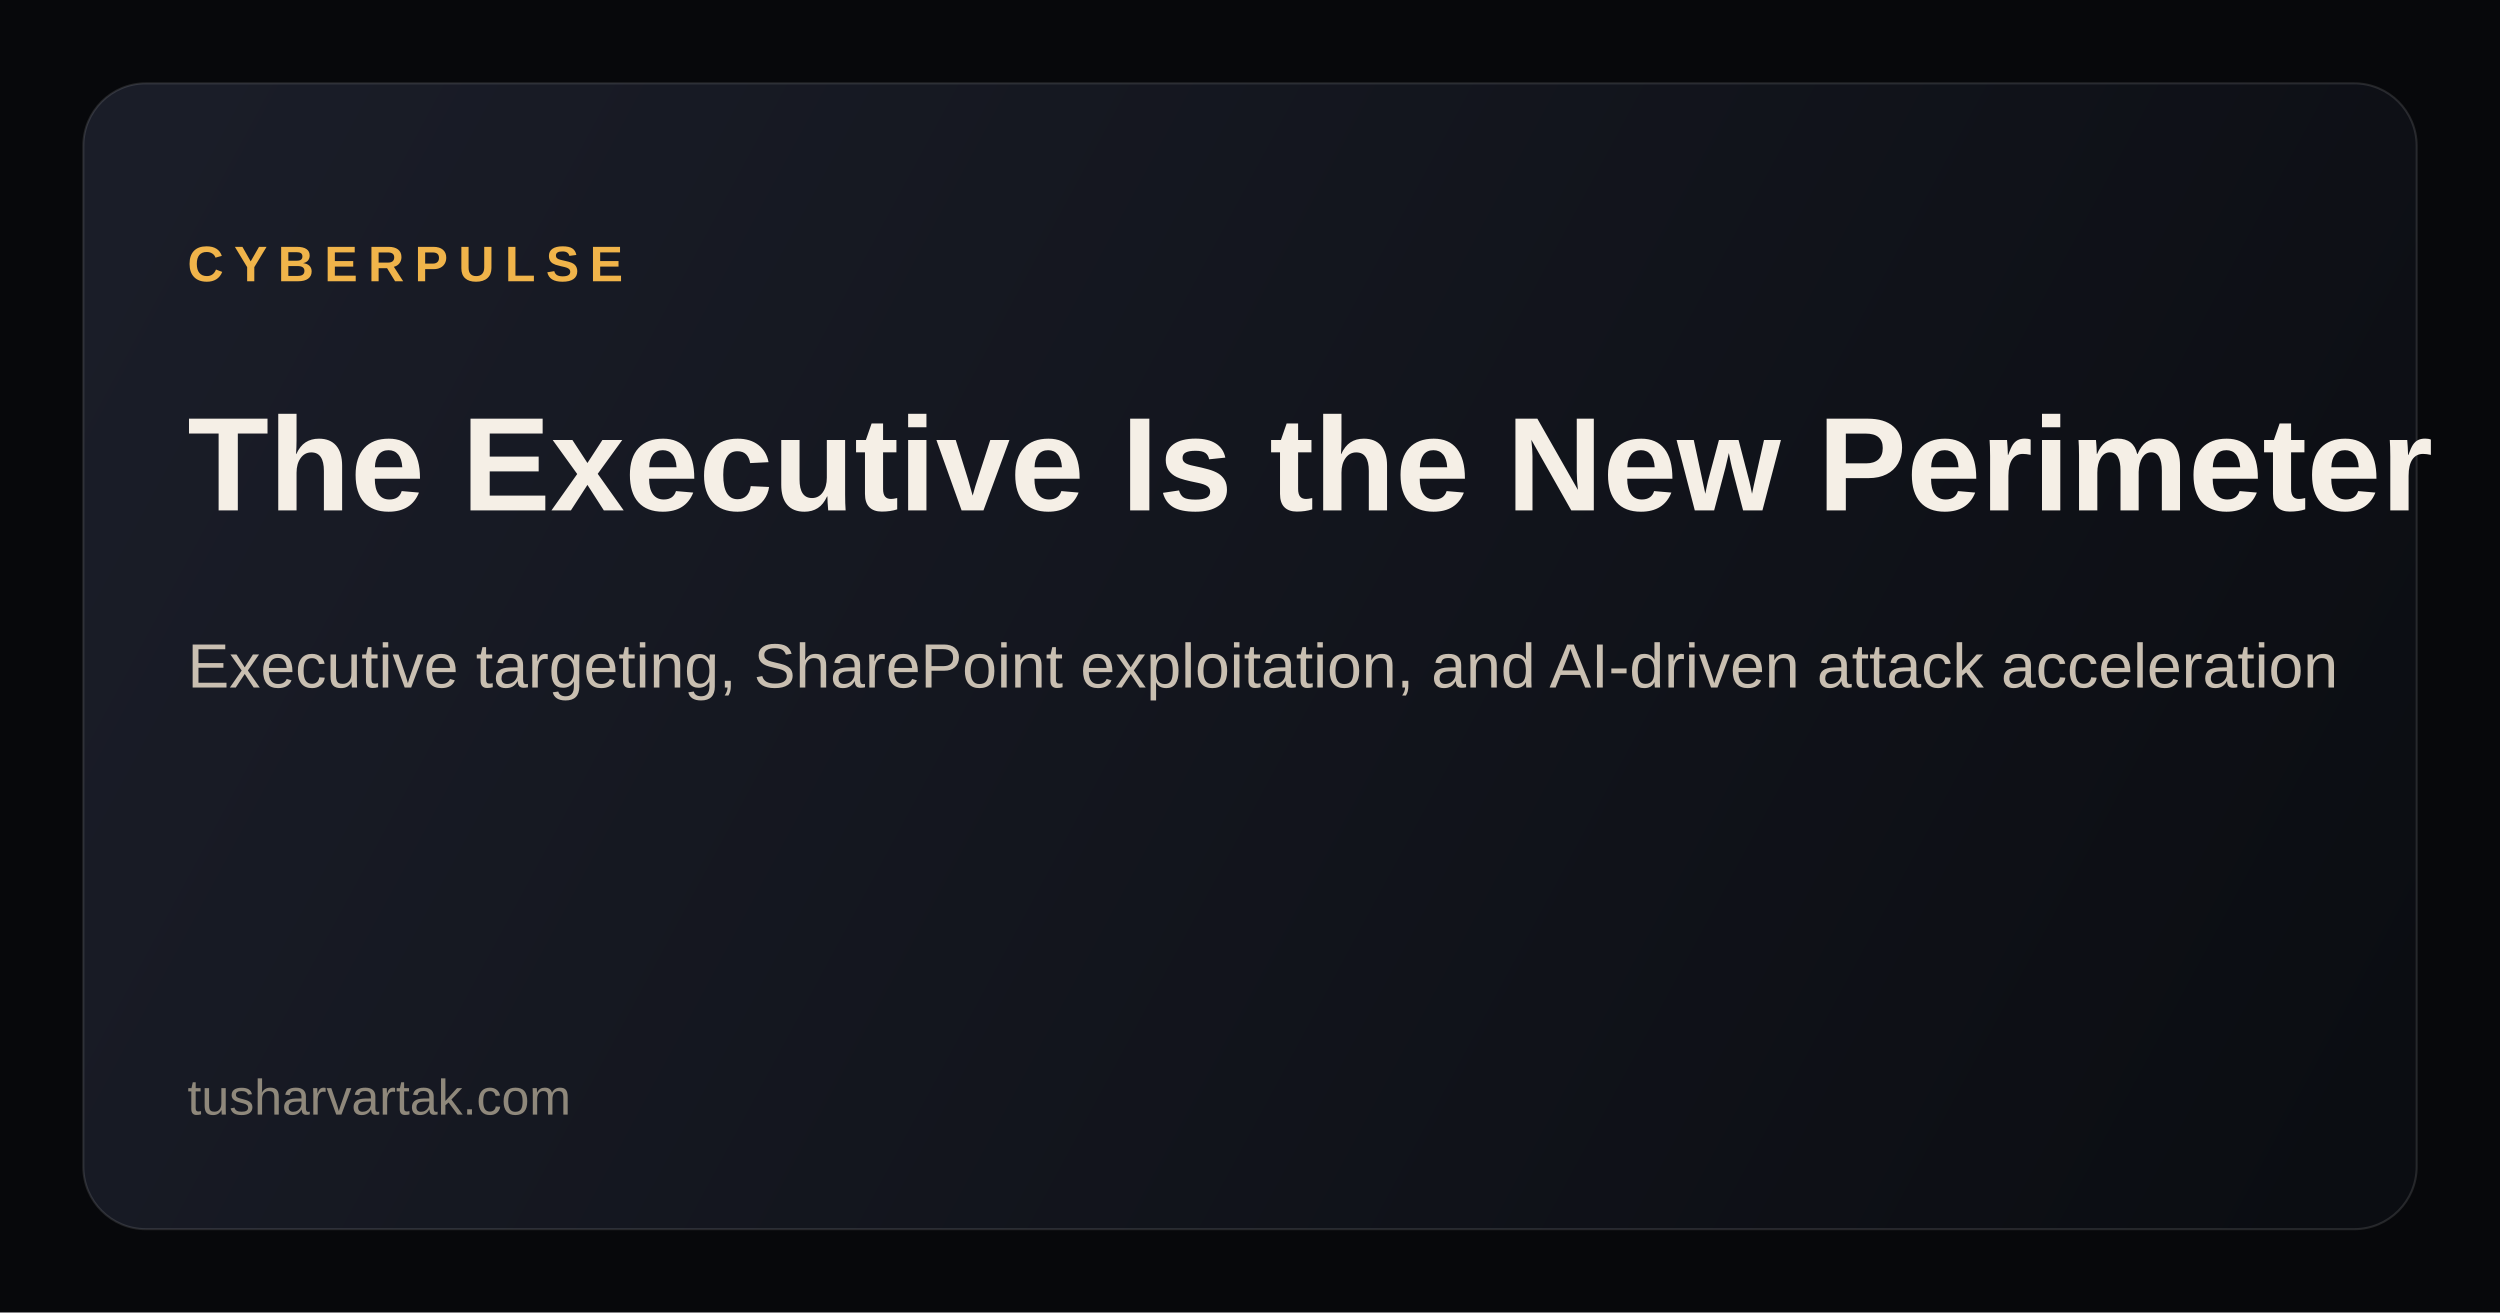
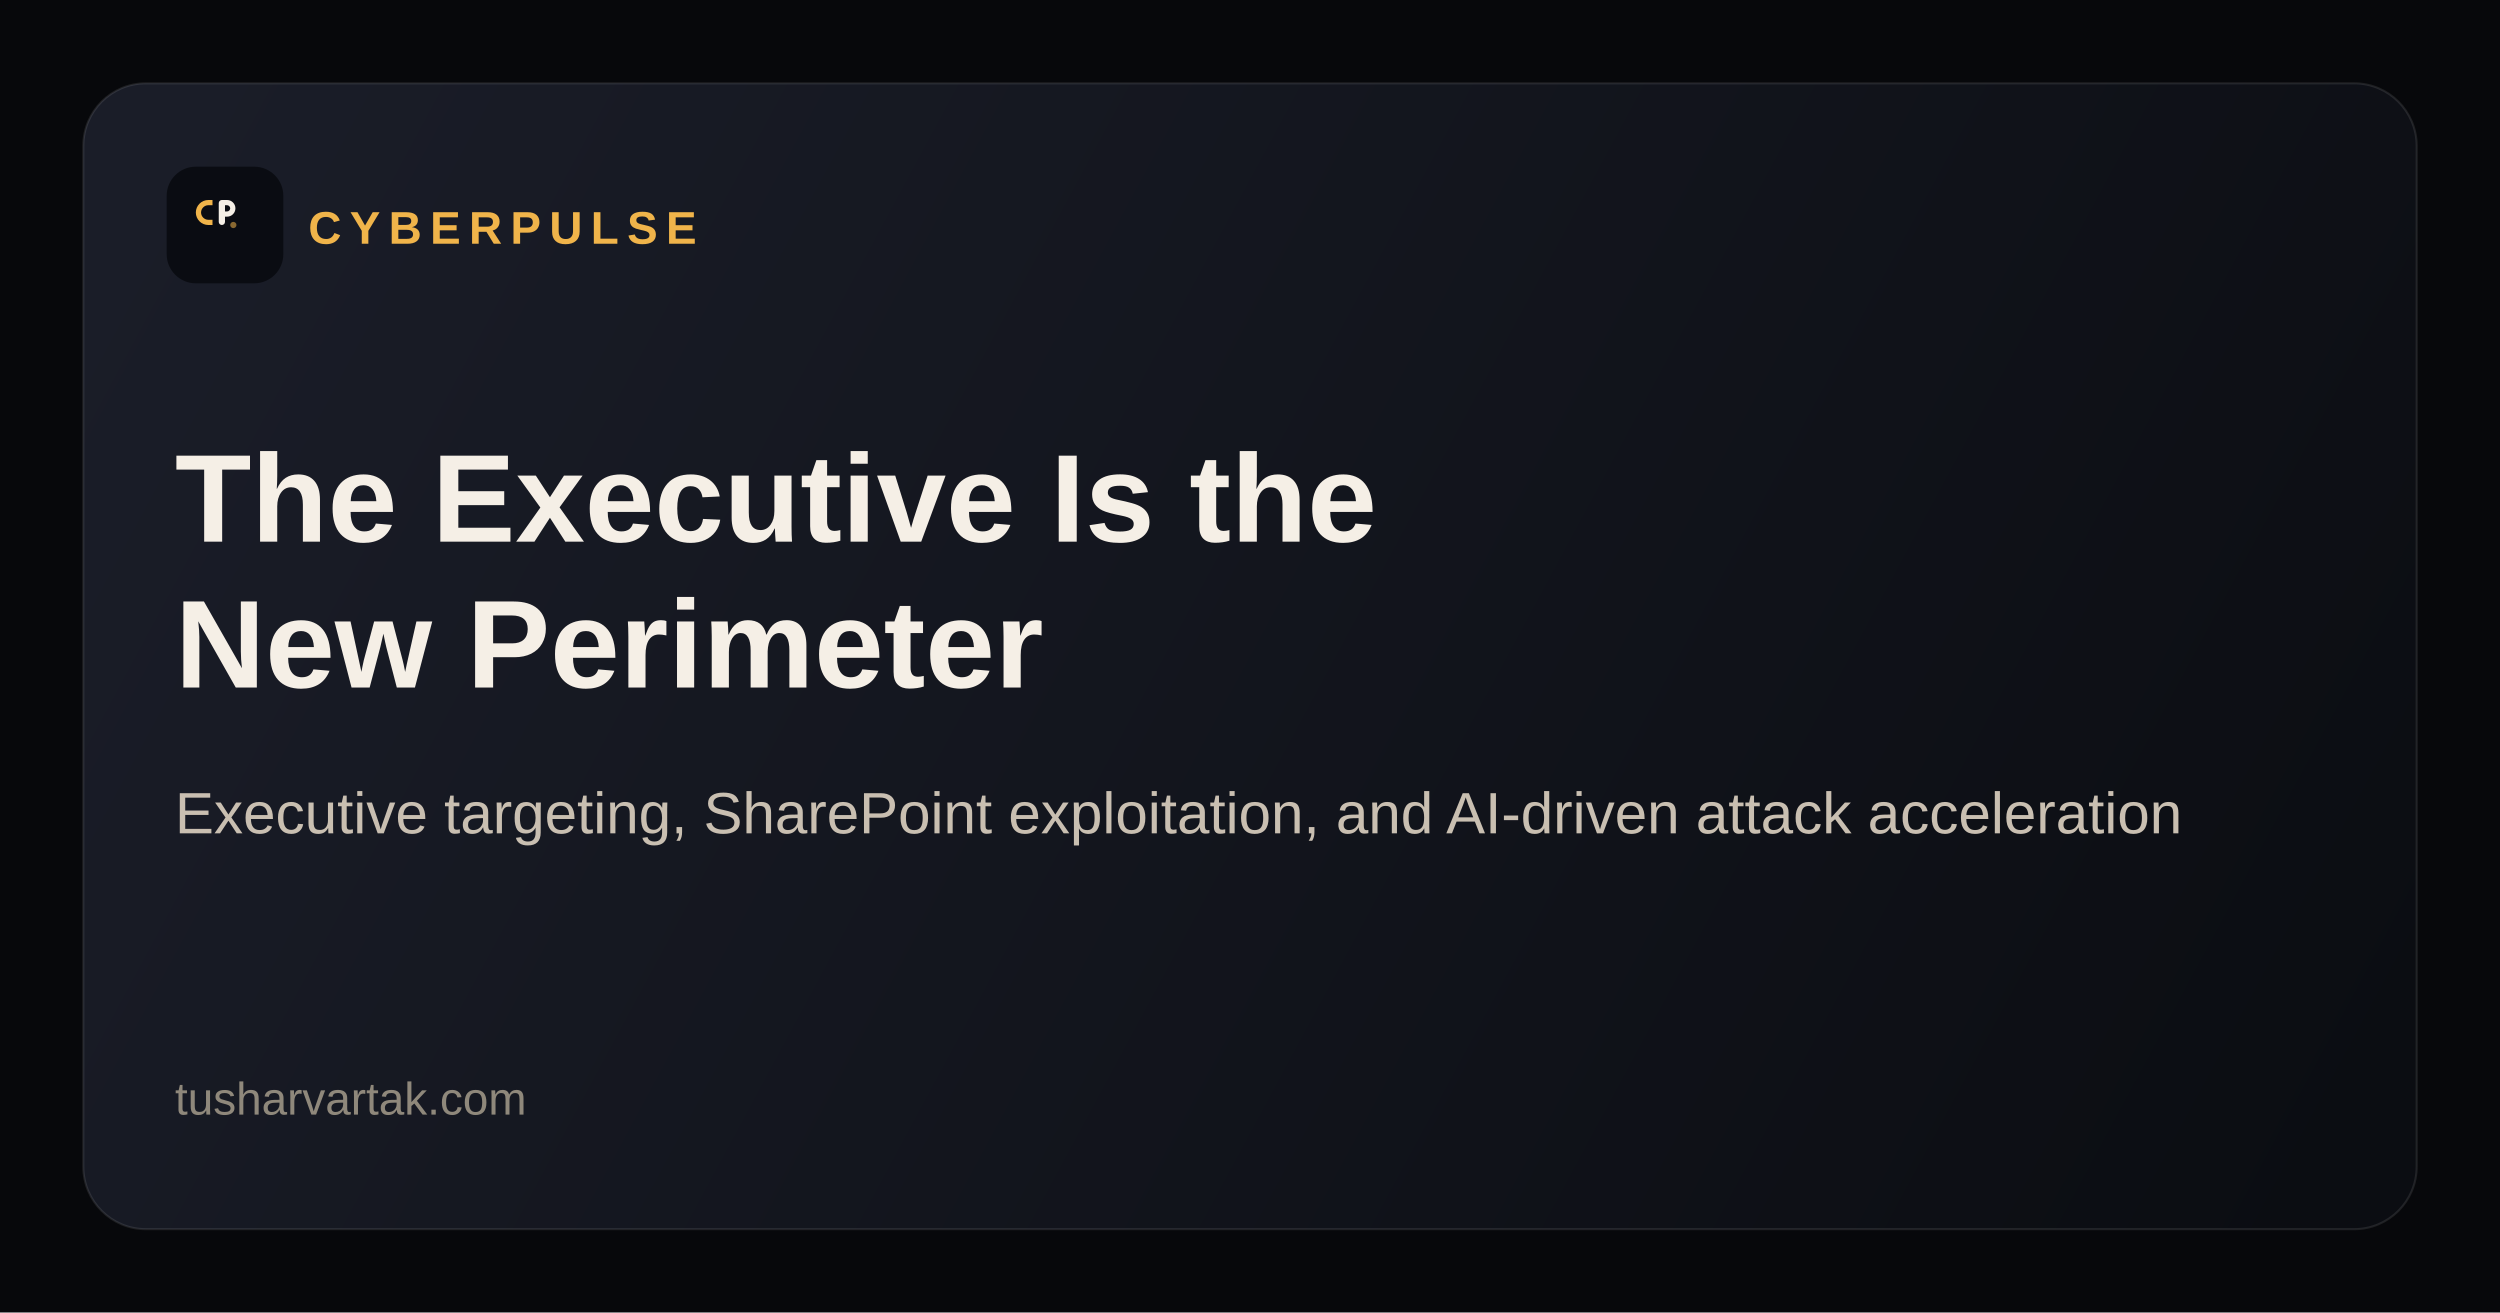
<svg xmlns="http://www.w3.org/2000/svg" width="1200" height="630" viewBox="0 0 1200 630" fill="none">
  <rect width="1200" height="630" fill="#07080B" />
-   <rect x="40" y="40" width="1120" height="550" rx="30" fill="url(#g1)" stroke="rgba(255,255,255,0.12)" />
-   <text x="90" y="135" fill="#F0B44A" font-family="Arial, sans-serif" font-size="24" font-weight="700" letter-spacing="5">CYBERPULSE</text>
-   <text x="90" y="245" fill="#F5EFE6" font-family="Arial, sans-serif" font-size="64" font-weight="800">The Executive Is the New Perimeter</text>
-   <text x="90" y="330" fill="#C9BFB1" font-family="Arial, sans-serif" font-size="30">Executive targeting, SharePoint exploitation, and AI-driven attack acceleration</text>
-   <text x="90" y="535" fill="#8F887B" font-family="Arial, sans-serif" font-size="24">tusharvartak.com</text>
+   <rect x="40" y="40" width="1120" height="550" rx="30" fill="url(#g1)" stroke="rgba(255,255,255,0.10)" />
+   <rect x="80" y="80" width="56" height="56" rx="14" fill="#0A0C12" />
+   <path d="M100 96C96.7 96 94 98.7 94 102C94 105.3 96.7 108 100 108H102V105.5H100C98.1 105.5 96.5 103.9 96.5 102C96.5 100.1 98.1 98.5 100 98.5H102V96H100Z" fill="#F0B44A" />
+   <rect x="105" y="96" width="3" height="12" rx="1.5" fill="#F5EFE6" />
+   <path d="M106.5 96H109C111.2 96 113 97.8 113 100C113 102.2 111.2 104 109 104H106.5V101.5H109C109.8 101.5 110.5 100.8 110.5 100C110.5 99.2 109.8 98.5 109 98.5H106.5V96Z" fill="#F5EFE6" />
+   <circle cx="112" cy="108" r="1.5" fill="#F0B44A" opacity="0.55" />
+   <text x="148" y="117" fill="#F0B44A" font-family="Arial, sans-serif" font-size="22" font-weight="700" letter-spacing="4">CYBERPULSE</text>
+   <text x="84" y="260" fill="#F5EFE6" font-family="Arial, sans-serif" font-size="60" font-weight="800">The Executive Is the</text>
+   <text x="84" y="330" fill="#F5EFE6" font-family="Arial, sans-serif" font-size="60" font-weight="800">New Perimeter</text>
+   <text x="84" y="400" fill="#C9BFB1" font-family="Arial, sans-serif" font-size="28">Executive targeting, SharePoint exploitation, and AI-driven attack acceleration</text>
+   <text x="84" y="535" fill="#8F887B" font-family="Arial, sans-serif" font-size="22">tusharvartak.com</text>
  <defs>
    <linearGradient id="g1" x1="90" y1="40" x2="1110" y2="590" gradientUnits="userSpaceOnUse">
      <stop stop-color="#1A1D28" />
      <stop offset="1" stop-color="#0B0D12" />
    </linearGradient>
  </defs>
</svg>
